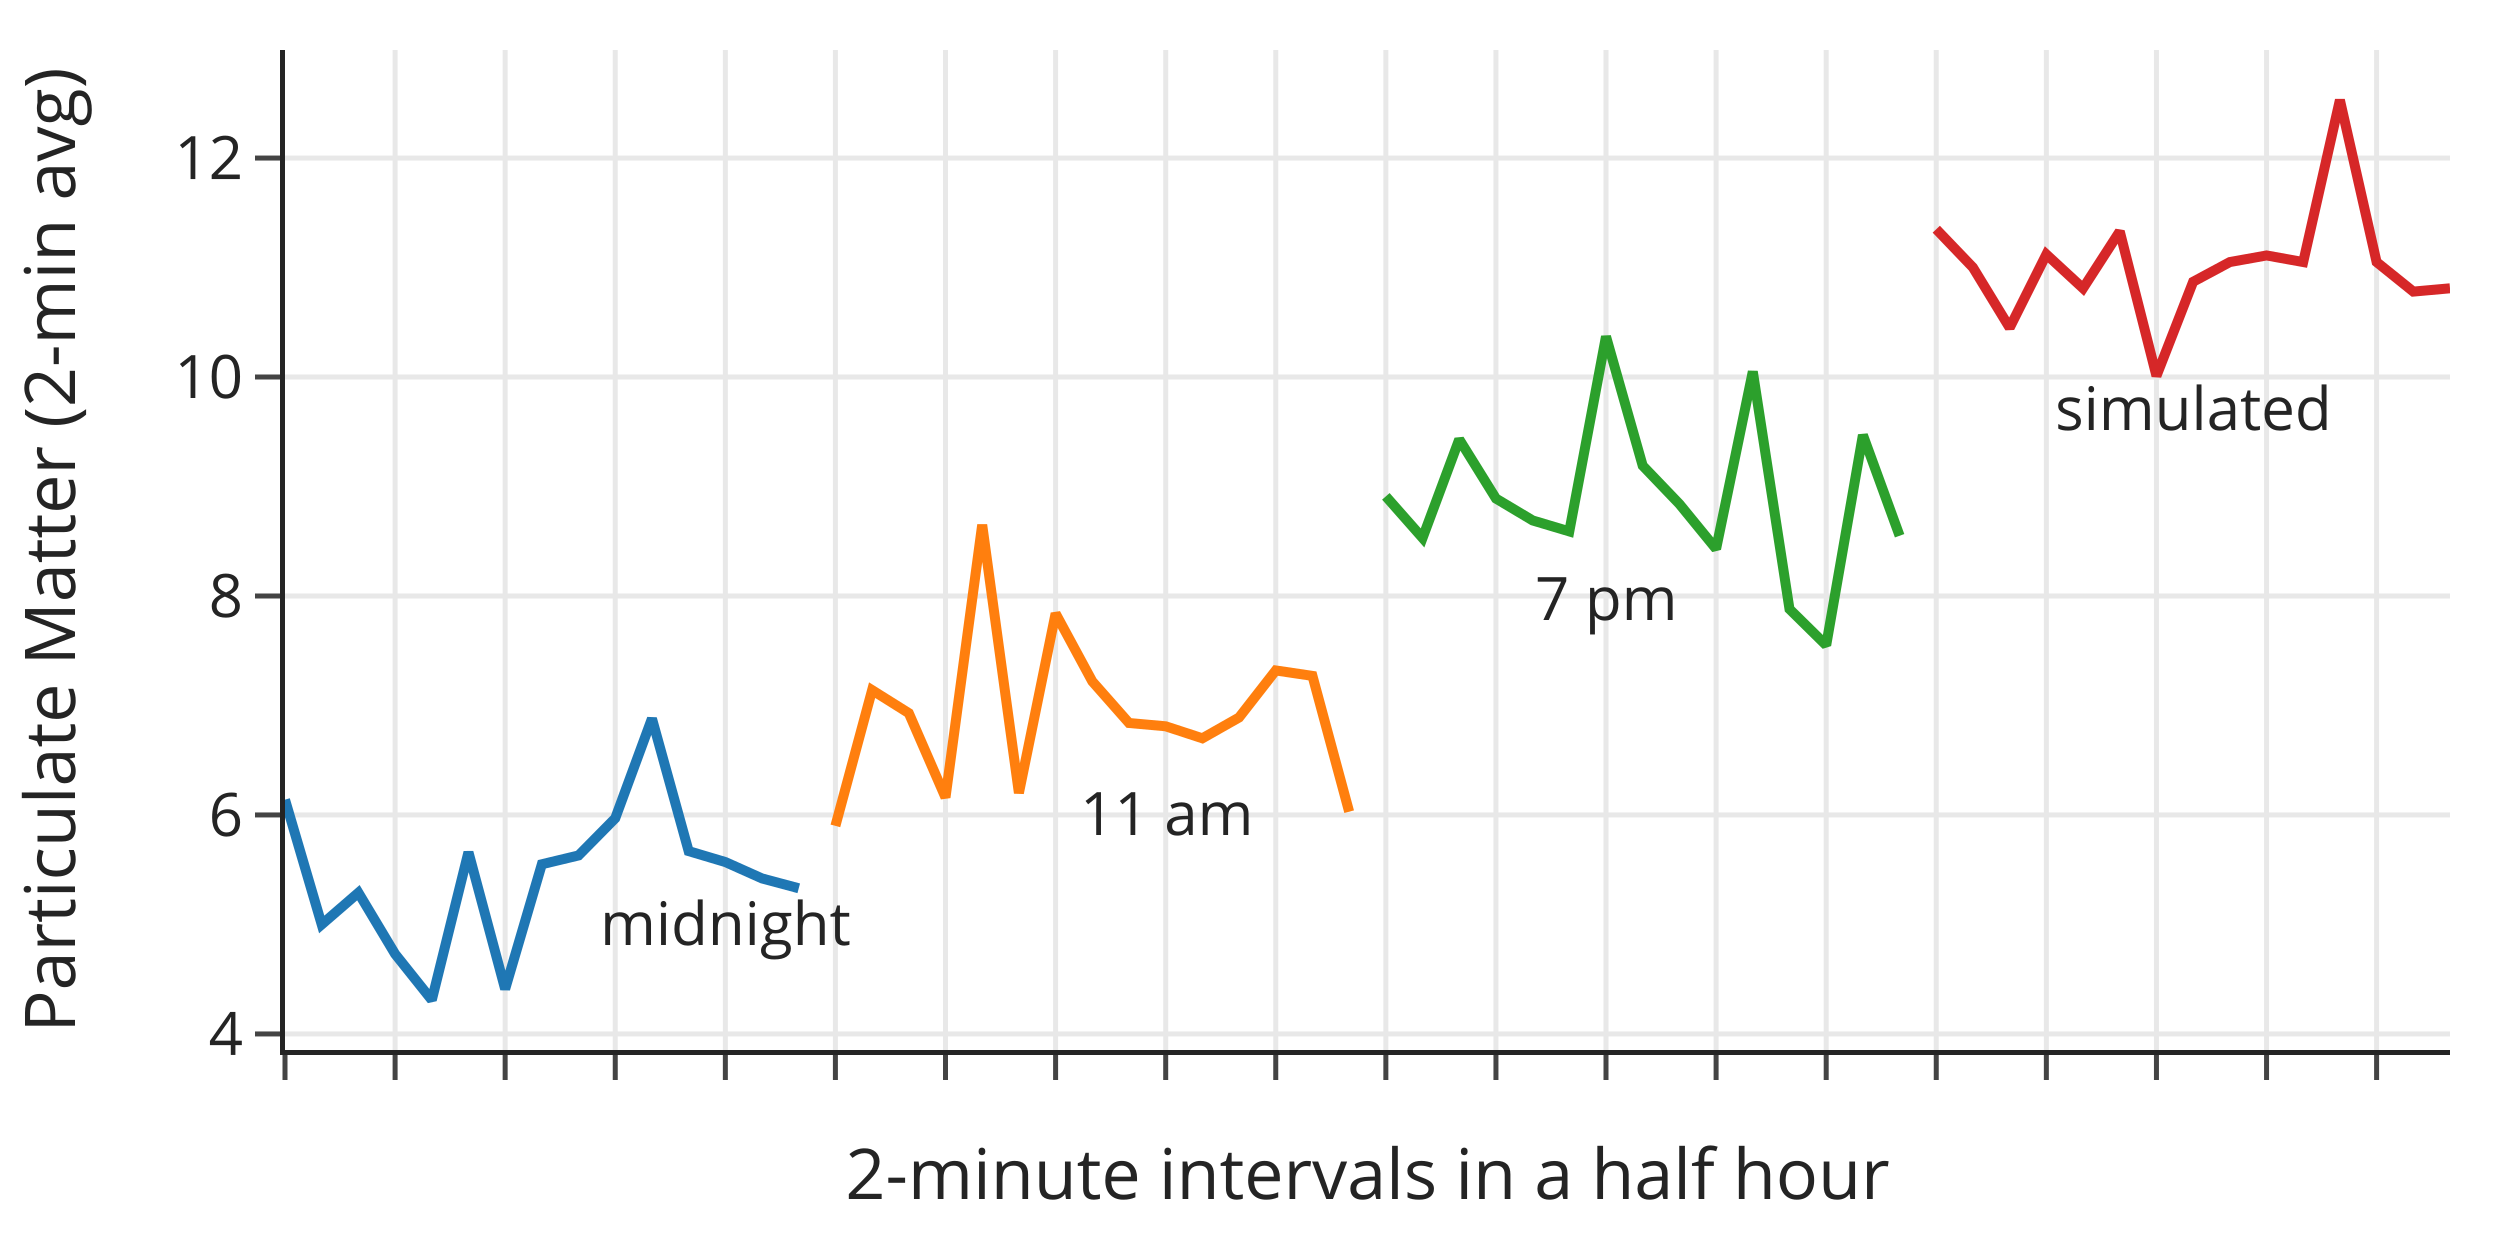
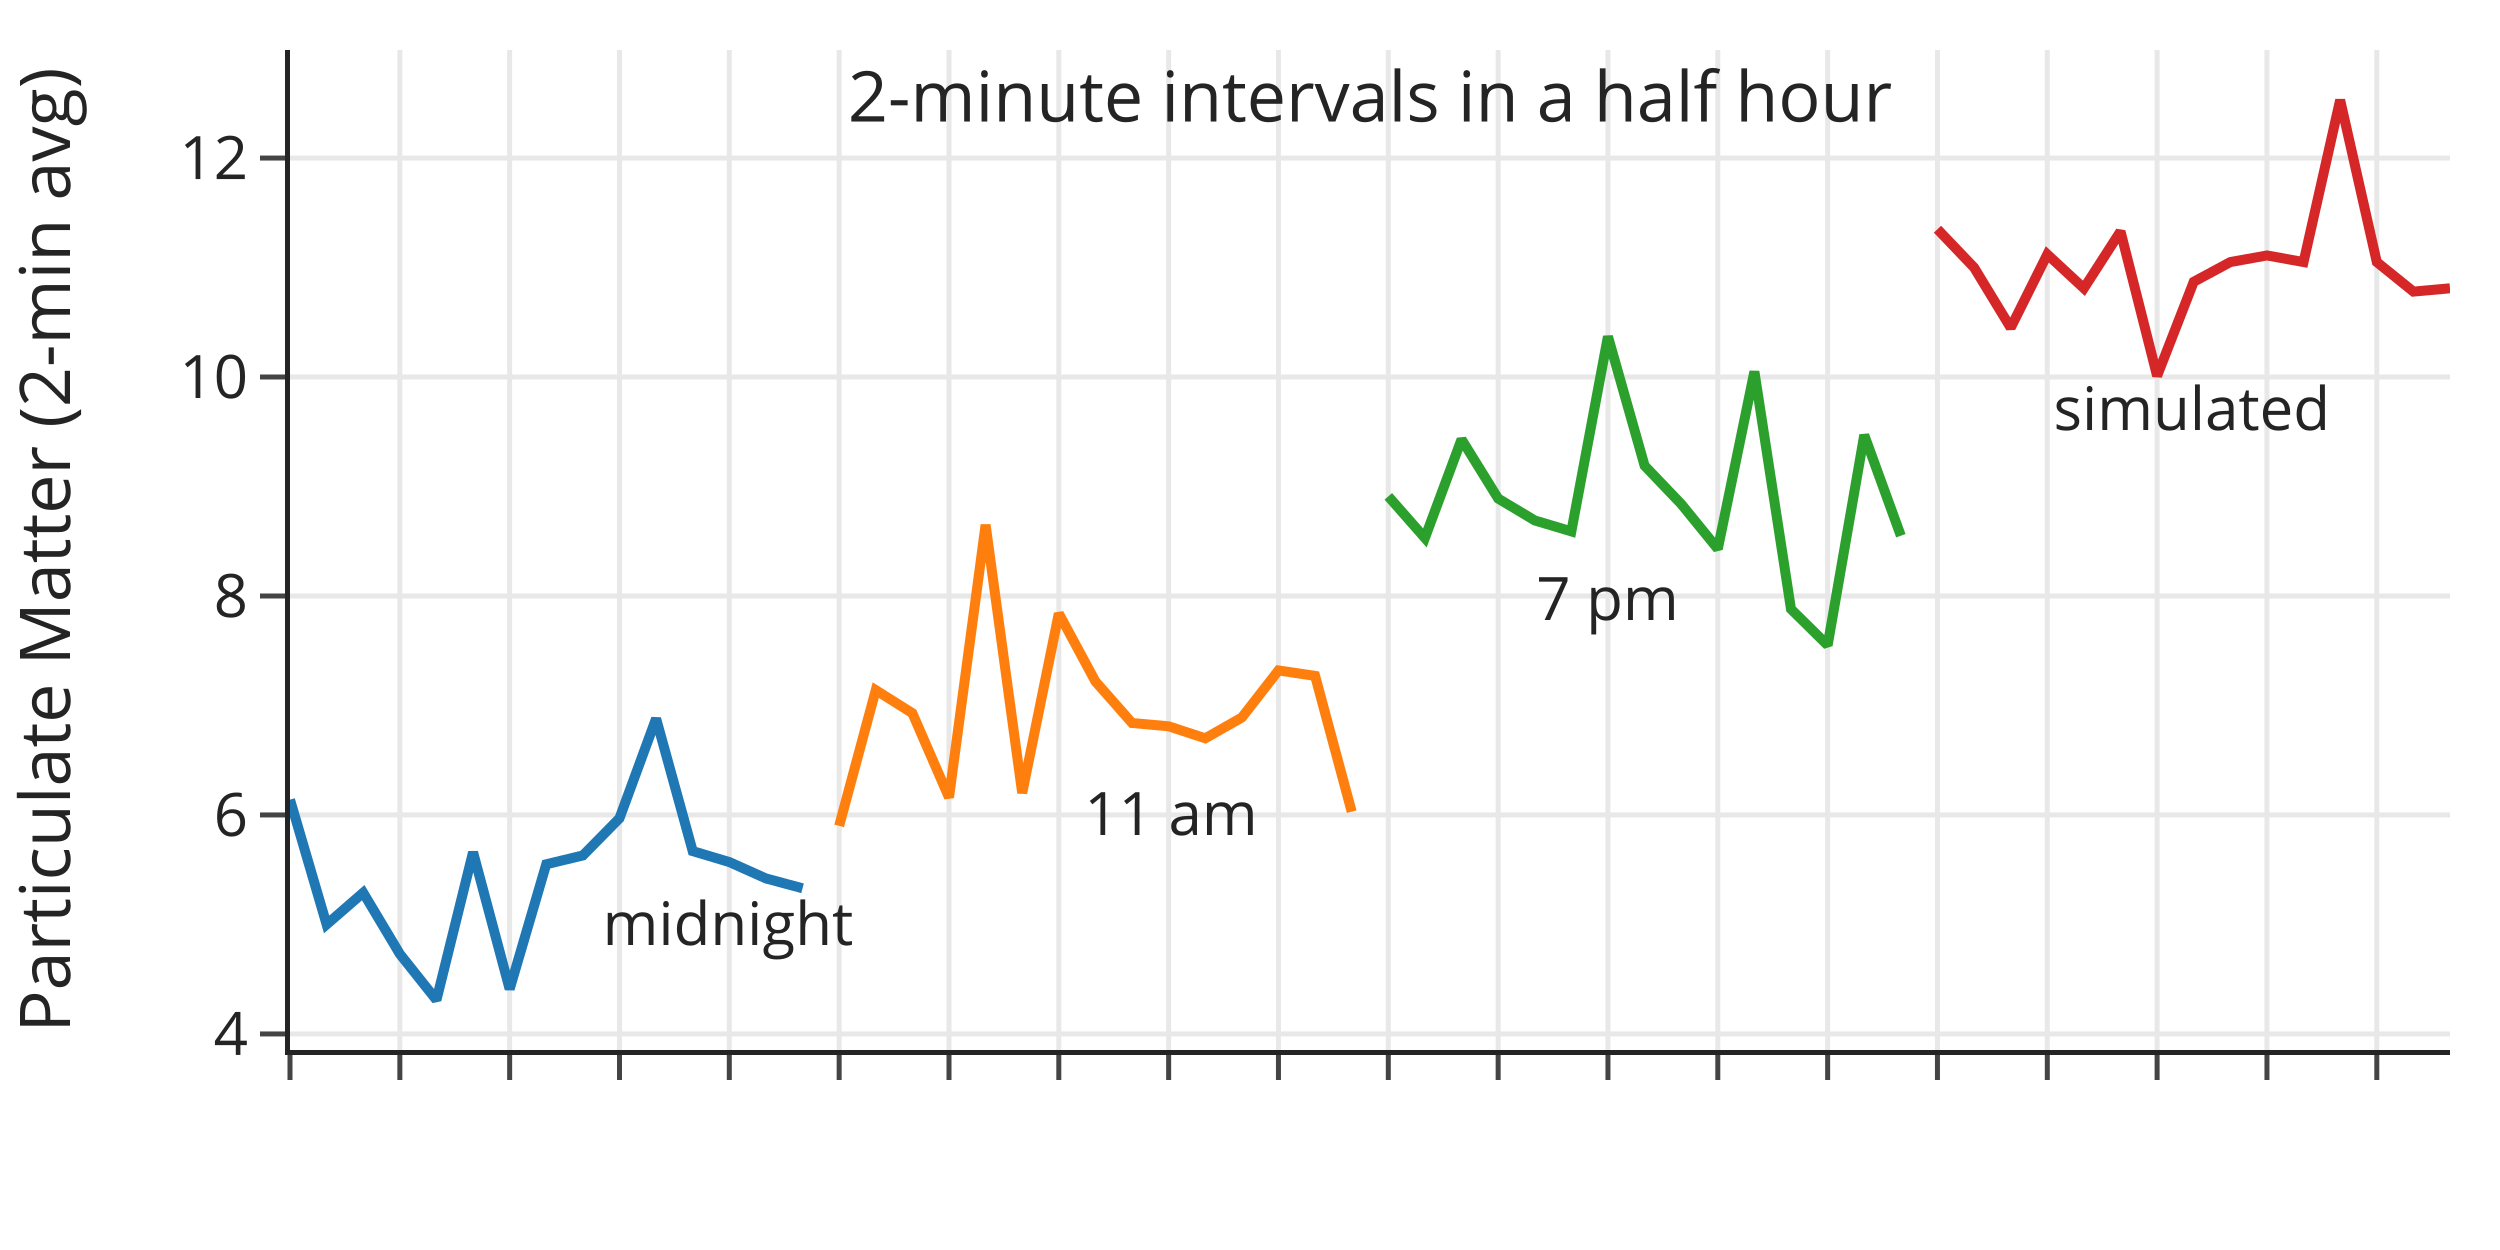
<svg xmlns="http://www.w3.org/2000/svg" class="main-svg" width="500" height="250" style="" viewBox="0 0 500 250">
  <rect x="0" y="0" width="500" height="250" style="fill: rgb(255, 255, 255); fill-opacity: 1;" />
-   <defs id="defs-6778a2">
+   <defs id="defs-1fd21e">
    <g class="clips">
-       <clipPath id="clip6778a2xyplot" class="plotclip">
-         <rect width="433" height="200" />
-       </clipPath>
-       <clipPath class="axesclip" id="clip6778a2x">
-         <rect x="57" y="0" width="433" height="250" />
-       </clipPath>
-       <clipPath class="axesclip" id="clip6778a2y">
+       <clipPath id="clip1fd21exyplot" class="plotclip">
+         <rect width="432" height="200" />
+       </clipPath>
+       <clipPath class="axesclip" id="clip1fd21ex">
+         <rect x="58" y="0" width="432" height="250" />
+       </clipPath>
+       <clipPath class="axesclip" id="clip1fd21ey">
        <rect x="0" y="10" width="500" height="200" />
      </clipPath>
-       <clipPath class="axesclip" id="clip6778a2xy">
-         <rect x="57" y="10" width="433" height="200" />
+       <clipPath class="axesclip" id="clip1fd21exy">
+         <rect x="58" y="10" width="432" height="200" />
      </clipPath>
    </g>
    <g class="gradients" />
    <g class="patterns" />
  </defs>
  <g class="bglayer" />
  <g class="layer-below">
    <g class="imagelayer" />
    <g class="shapelayer" />
  </g>
  <g class="cartesianlayer">
    <g class="subplot xy">
      <g class="layer-subplot">
        <g class="shapelayer" />
        <g class="imagelayer" />
      </g>
+       <g class="minor-gridlayer">
+         <g class="x" />
+         <g class="y" />
+       </g>
      <g class="gridlayer">
        <g class="x">
-           <path class="xgrid crisp" transform="translate(79.02,0)" d="M0,10v200" style="stroke: rgb(232, 232, 232); stroke-opacity: 1; stroke-width: 1px;" />
-           <path class="xgrid crisp" transform="translate(101.03,0)" d="M0,10v200" style="stroke: rgb(232, 232, 232); stroke-opacity: 1; stroke-width: 1px;" />
-           <path class="xgrid crisp" transform="translate(123.05,0)" d="M0,10v200" style="stroke: rgb(232, 232, 232); stroke-opacity: 1; stroke-width: 1px;" />
-           <path class="xgrid crisp" transform="translate(145.07,0)" d="M0,10v200" style="stroke: rgb(232, 232, 232); stroke-opacity: 1; stroke-width: 1px;" />
-           <path class="xgrid crisp" transform="translate(167.08,0)" d="M0,10v200" style="stroke: rgb(232, 232, 232); stroke-opacity: 1; stroke-width: 1px;" />
-           <path class="xgrid crisp" transform="translate(189.1,0)" d="M0,10v200" style="stroke: rgb(232, 232, 232); stroke-opacity: 1; stroke-width: 1px;" />
-           <path class="xgrid crisp" transform="translate(211.12,0)" d="M0,10v200" style="stroke: rgb(232, 232, 232); stroke-opacity: 1; stroke-width: 1px;" />
-           <path class="xgrid crisp" transform="translate(233.14,0)" d="M0,10v200" style="stroke: rgb(232, 232, 232); stroke-opacity: 1; stroke-width: 1px;" />
-           <path class="xgrid crisp" transform="translate(255.15,0)" d="M0,10v200" style="stroke: rgb(232, 232, 232); stroke-opacity: 1; stroke-width: 1px;" />
-           <path class="xgrid crisp" transform="translate(277.17,0)" d="M0,10v200" style="stroke: rgb(232, 232, 232); stroke-opacity: 1; stroke-width: 1px;" />
-           <path class="xgrid crisp" transform="translate(299.19,0)" d="M0,10v200" style="stroke: rgb(232, 232, 232); stroke-opacity: 1; stroke-width: 1px;" />
-           <path class="xgrid crisp" transform="translate(321.2,0)" d="M0,10v200" style="stroke: rgb(232, 232, 232); stroke-opacity: 1; stroke-width: 1px;" />
-           <path class="xgrid crisp" transform="translate(343.22,0)" d="M0,10v200" style="stroke: rgb(232, 232, 232); stroke-opacity: 1; stroke-width: 1px;" />
-           <path class="xgrid crisp" transform="translate(365.24,0)" d="M0,10v200" style="stroke: rgb(232, 232, 232); stroke-opacity: 1; stroke-width: 1px;" />
-           <path class="xgrid crisp" transform="translate(387.25,0)" d="M0,10v200" style="stroke: rgb(232, 232, 232); stroke-opacity: 1; stroke-width: 1px;" />
-           <path class="xgrid crisp" transform="translate(409.27,0)" d="M0,10v200" style="stroke: rgb(232, 232, 232); stroke-opacity: 1; stroke-width: 1px;" />
-           <path class="xgrid crisp" transform="translate(431.29,0)" d="M0,10v200" style="stroke: rgb(232, 232, 232); stroke-opacity: 1; stroke-width: 1px;" />
-           <path class="xgrid crisp" transform="translate(453.31,0)" d="M0,10v200" style="stroke: rgb(232, 232, 232); stroke-opacity: 1; stroke-width: 1px;" />
-           <path class="xgrid crisp" transform="translate(475.32,0)" d="M0,10v200" style="stroke: rgb(232, 232, 232); stroke-opacity: 1; stroke-width: 1px;" />
+           <path class="xgrid crisp" transform="translate(79.97,0)" d="M0,10v200" style="stroke: rgb(232, 232, 232); stroke-opacity: 1; stroke-width: 1px;" />
+           <path class="xgrid crisp" transform="translate(101.93,0)" d="M0,10v200" style="stroke: rgb(232, 232, 232); stroke-opacity: 1; stroke-width: 1px;" />
+           <path class="xgrid crisp" transform="translate(123.9,0)" d="M0,10v200" style="stroke: rgb(232, 232, 232); stroke-opacity: 1; stroke-width: 1px;" />
+           <path class="xgrid crisp" transform="translate(145.86,0)" d="M0,10v200" style="stroke: rgb(232, 232, 232); stroke-opacity: 1; stroke-width: 1px;" />
+           <path class="xgrid crisp" transform="translate(167.83,0)" d="M0,10v200" style="stroke: rgb(232, 232, 232); stroke-opacity: 1; stroke-width: 1px;" />
+           <path class="xgrid crisp" transform="translate(189.8,0)" d="M0,10v200" style="stroke: rgb(232, 232, 232); stroke-opacity: 1; stroke-width: 1px;" />
+           <path class="xgrid crisp" transform="translate(211.76,0)" d="M0,10v200" style="stroke: rgb(232, 232, 232); stroke-opacity: 1; stroke-width: 1px;" />
+           <path class="xgrid crisp" transform="translate(233.73,0)" d="M0,10v200" style="stroke: rgb(232, 232, 232); stroke-opacity: 1; stroke-width: 1px;" />
+           <path class="xgrid crisp" transform="translate(255.69,0)" d="M0,10v200" style="stroke: rgb(232, 232, 232); stroke-opacity: 1; stroke-width: 1px;" />
+           <path class="xgrid crisp" transform="translate(277.66,0)" d="M0,10v200" style="stroke: rgb(232, 232, 232); stroke-opacity: 1; stroke-width: 1px;" />
+           <path class="xgrid crisp" transform="translate(299.63,0)" d="M0,10v200" style="stroke: rgb(232, 232, 232); stroke-opacity: 1; stroke-width: 1px;" />
+           <path class="xgrid crisp" transform="translate(321.59,0)" d="M0,10v200" style="stroke: rgb(232, 232, 232); stroke-opacity: 1; stroke-width: 1px;" />
+           <path class="xgrid crisp" transform="translate(343.56,0)" d="M0,10v200" style="stroke: rgb(232, 232, 232); stroke-opacity: 1; stroke-width: 1px;" />
+           <path class="xgrid crisp" transform="translate(365.53,0)" d="M0,10v200" style="stroke: rgb(232, 232, 232); stroke-opacity: 1; stroke-width: 1px;" />
+           <path class="xgrid crisp" transform="translate(387.49,0)" d="M0,10v200" style="stroke: rgb(232, 232, 232); stroke-opacity: 1; stroke-width: 1px;" />
+           <path class="xgrid crisp" transform="translate(409.46,0)" d="M0,10v200" style="stroke: rgb(232, 232, 232); stroke-opacity: 1; stroke-width: 1px;" />
+           <path class="xgrid crisp" transform="translate(431.42,0)" d="M0,10v200" style="stroke: rgb(232, 232, 232); stroke-opacity: 1; stroke-width: 1px;" />
+           <path class="xgrid crisp" transform="translate(453.39,0)" d="M0,10v200" style="stroke: rgb(232, 232, 232); stroke-opacity: 1; stroke-width: 1px;" />
+           <path class="xgrid crisp" transform="translate(475.36,0)" d="M0,10v200" style="stroke: rgb(232, 232, 232); stroke-opacity: 1; stroke-width: 1px;" />
        </g>
        <g class="y">
-           <path class="ygrid crisp" transform="translate(0,206.79)" d="M57,0h433" style="stroke: rgb(232, 232, 232); stroke-opacity: 1; stroke-width: 1px;" />
-           <path class="ygrid crisp" transform="translate(0,162.99)" d="M57,0h433" style="stroke: rgb(232, 232, 232); stroke-opacity: 1; stroke-width: 1px;" />
-           <path class="ygrid crisp" transform="translate(0,119.2)" d="M57,0h433" style="stroke: rgb(232, 232, 232); stroke-opacity: 1; stroke-width: 1px;" />
-           <path class="ygrid crisp" transform="translate(0,75.4)" d="M57,0h433" style="stroke: rgb(232, 232, 232); stroke-opacity: 1; stroke-width: 1px;" />
-           <path class="ygrid crisp" transform="translate(0,31.61)" d="M57,0h433" style="stroke: rgb(232, 232, 232); stroke-opacity: 1; stroke-width: 1px;" />
+           <path class="ygrid crisp" transform="translate(0,206.79)" d="M58,0h432" style="stroke: rgb(232, 232, 232); stroke-opacity: 1; stroke-width: 1px;" />
+           <path class="ygrid crisp" transform="translate(0,162.99)" d="M58,0h432" style="stroke: rgb(232, 232, 232); stroke-opacity: 1; stroke-width: 1px;" />
+           <path class="ygrid crisp" transform="translate(0,119.2)" d="M58,0h432" style="stroke: rgb(232, 232, 232); stroke-opacity: 1; stroke-width: 1px;" />
+           <path class="ygrid crisp" transform="translate(0,75.4)" d="M58,0h432" style="stroke: rgb(232, 232, 232); stroke-opacity: 1; stroke-width: 1px;" />
+           <path class="ygrid crisp" transform="translate(0,31.61)" d="M58,0h432" style="stroke: rgb(232, 232, 232); stroke-opacity: 1; stroke-width: 1px;" />
        </g>
      </g>
      <g class="zerolinelayer" />
      <path class="xlines-below" />
      <path class="ylines-below" />
      <g class="overlines-below" />
      <g class="xaxislayer-below" />
      <g class="yaxislayer-below" />
      <g class="overaxes-below" />
-       <g class="plot" transform="translate(57,10)" clip-path="url(#clip6778a2xyplot)">
+       <g class="plot" transform="translate(58,10)" clip-path="url(#clip1fd21exyplot)">
        <g class="scatterlayer mlayer">
-           <g class="trace scatter tracec4c7ec" style="stroke-miterlimit: 2; opacity: 1;">
-             <g class="fills" />
-             <g class="errorbars" />
-             <g class="lines">
-               <path class="js-line" d="M0,149.93L7.34,174.89L14.68,168.54L22.02,180.8L29.36,190L36.69,160.44L44.03,187.81L51.37,162.85L58.71,161.09L66.05,153.65L73.39,133.72L80.73,160.22L88.07,162.41L95.41,165.69L102.75,167.66" style="vector-effect: non-scaling-stroke; fill: none; stroke: rgb(31, 119, 180); stroke-opacity: 1; stroke-width: 2px; opacity: 1;" />
-             </g>
-             <g class="points" />
-             <g class="text" />
-           </g>
-           <g class="trace scatter trace5f37a0" style="stroke-miterlimit: 2; opacity: 1;">
-             <g class="fills" />
-             <g class="errorbars" />
-             <g class="lines">
-               <path class="js-line" d="M110.08,155.18L117.42,128.03L124.76,132.63L132.1,149.49L139.44,94.96L146.78,148.61L154.12,112.7L161.46,126.28L168.8,134.6L176.14,135.26L183.47,137.66L190.81,133.5L198.15,124.09L205.49,125.18L212.83,152.34" style="vector-effect: non-scaling-stroke; fill: none; stroke: rgb(255, 127, 14); stroke-opacity: 1; stroke-width: 2px; opacity: 1;" />
-             </g>
-             <g class="points" />
-             <g class="text" />
-           </g>
-           <g class="trace scatter trace3ba401" style="stroke-miterlimit: 2; opacity: 1;">
-             <g class="fills" />
-             <g class="errorbars" />
-             <g class="lines">
-               <path class="js-line" d="M220.17,89.27L227.51,97.59L234.85,77.88L242.19,89.71L249.53,94.09L256.86,96.28L264.2,57.3L271.54,83.14L278.88,90.8L286.22,99.78L293.56,64.31L300.9,111.82L308.24,119.05L315.58,77.01L322.92,97.15" style="vector-effect: non-scaling-stroke; fill: none; stroke: rgb(44, 160, 44); stroke-opacity: 1; stroke-width: 2px; opacity: 1;" />
-             </g>
-             <g class="points" />
-             <g class="text" />
-           </g>
-           <g class="trace scatter trace3f295f" style="stroke-miterlimit: 2; opacity: 1;">
-             <g class="fills" />
-             <g class="errorbars" />
-             <g class="lines">
-               <path class="js-line" d="M330.25,35.84L337.59,43.5L344.93,55.55L352.27,40.88L359.61,47.66L366.95,36.28L374.29,65.18L381.63,46.35L388.97,42.41L396.31,41.09L403.64,42.41L410.98,10L418.32,42.41L425.66,48.32L433,47.66" style="vector-effect: non-scaling-stroke; fill: none; stroke: rgb(214, 39, 40); stroke-opacity: 1; stroke-width: 2px; opacity: 1;" />
+           <g class="trace scatter tracea27cce" style="stroke-miterlimit: 2; opacity: 1;">
+             <g class="fills" />
+             <g class="errorbars" />
+             <g class="lines">
+               <path class="js-line" d="M0,149.93L7.32,174.89L14.64,168.54L21.97,180.8L29.29,190L36.61,160.44L43.93,187.81L51.25,162.85L58.58,161.09L65.9,153.65L73.22,133.72L80.54,160.22L87.86,162.41L95.19,165.69L102.51,167.66" style="vector-effect: none; fill: none; stroke: rgb(31, 119, 180); stroke-opacity: 1; stroke-width: 2px; opacity: 1;" />
+             </g>
+             <g class="points" />
+             <g class="text" />
+           </g>
+           <g class="trace scatter trace4676e2" style="stroke-miterlimit: 2; opacity: 1;">
+             <g class="fills" />
+             <g class="errorbars" />
+             <g class="lines">
+               <path class="js-line" d="M109.83,155.18L117.15,128.03L124.47,132.63L131.8,149.49L139.12,94.96L146.44,148.61L153.76,112.7L161.08,126.28L168.41,134.6L175.73,135.26L183.05,137.66L190.37,133.5L197.69,124.09L205.02,125.18L212.34,152.34" style="vector-effect: none; fill: none; stroke: rgb(255, 127, 14); stroke-opacity: 1; stroke-width: 2px; opacity: 1;" />
+             </g>
+             <g class="points" />
+             <g class="text" />
+           </g>
+           <g class="trace scatter traceac4195" style="stroke-miterlimit: 2; opacity: 1;">
+             <g class="fills" />
+             <g class="errorbars" />
+             <g class="lines">
+               <path class="js-line" d="M219.66,89.27L226.98,97.59L234.31,77.88L241.63,89.71L248.95,94.09L256.27,96.28L263.59,57.3L270.92,83.14L278.24,90.8L285.56,99.78L292.88,64.31L300.2,111.82L307.53,119.05L314.85,77.01L322.17,97.15" style="vector-effect: none; fill: none; stroke: rgb(44, 160, 44); stroke-opacity: 1; stroke-width: 2px; opacity: 1;" />
+             </g>
+             <g class="points" />
+             <g class="text" />
+           </g>
+           <g class="trace scatter trace066b5a" style="stroke-miterlimit: 2; opacity: 1;">
+             <g class="fills" />
+             <g class="errorbars" />
+             <g class="lines">
+               <path class="js-line" d="M329.49,35.84L336.81,43.5L344.14,55.55L351.46,40.88L358.78,47.66L366.1,36.28L373.42,65.18L380.75,46.35L388.07,42.41L395.39,41.09L402.71,42.41L410.03,10L417.36,42.41L424.68,48.32L432,47.66" style="vector-effect: none; fill: none; stroke: rgb(214, 39, 40); stroke-opacity: 1; stroke-width: 2px; opacity: 1;" />
            </g>
            <g class="points" />
            <g class="text" />
          </g>
        </g>
      </g>
      <g class="overplot" />
-       <path class="xlines-above crisp" d="M56,210.5H490" style="fill: none; stroke-width: 1px; stroke: rgb(36, 36, 36); stroke-opacity: 1;" />
-       <path class="ylines-above crisp" d="M56.5,10V210" style="fill: none; stroke-width: 1px; stroke: rgb(36, 36, 36); stroke-opacity: 1;" />
+       <path class="xlines-above crisp" d="M57,210.5H490" style="fill: none; stroke-width: 1px; stroke: rgb(36, 36, 36); stroke-opacity: 1;" />
+       <path class="ylines-above crisp" d="M57.5,10V210" style="fill: none; stroke-width: 1px; stroke: rgb(36, 36, 36); stroke-opacity: 1;" />
      <g class="overlines-above" />
      <g class="xaxislayer-above">
-         <path class="xtick ticks crisp" d="M0,211v5" transform="translate(57,0)" style="stroke: rgb(68, 68, 68); stroke-opacity: 1; stroke-width: 1px;" />
-         <path class="xtick ticks crisp" d="M0,211v5" transform="translate(79.02,0)" style="stroke: rgb(68, 68, 68); stroke-opacity: 1; stroke-width: 1px;" />
-         <path class="xtick ticks crisp" d="M0,211v5" transform="translate(101.03,0)" style="stroke: rgb(68, 68, 68); stroke-opacity: 1; stroke-width: 1px;" />
-         <path class="xtick ticks crisp" d="M0,211v5" transform="translate(123.05,0)" style="stroke: rgb(68, 68, 68); stroke-opacity: 1; stroke-width: 1px;" />
-         <path class="xtick ticks crisp" d="M0,211v5" transform="translate(145.07,0)" style="stroke: rgb(68, 68, 68); stroke-opacity: 1; stroke-width: 1px;" />
-         <path class="xtick ticks crisp" d="M0,211v5" transform="translate(167.08,0)" style="stroke: rgb(68, 68, 68); stroke-opacity: 1; stroke-width: 1px;" />
-         <path class="xtick ticks crisp" d="M0,211v5" transform="translate(189.1,0)" style="stroke: rgb(68, 68, 68); stroke-opacity: 1; stroke-width: 1px;" />
-         <path class="xtick ticks crisp" d="M0,211v5" transform="translate(211.12,0)" style="stroke: rgb(68, 68, 68); stroke-opacity: 1; stroke-width: 1px;" />
-         <path class="xtick ticks crisp" d="M0,211v5" transform="translate(233.14,0)" style="stroke: rgb(68, 68, 68); stroke-opacity: 1; stroke-width: 1px;" />
-         <path class="xtick ticks crisp" d="M0,211v5" transform="translate(255.15,0)" style="stroke: rgb(68, 68, 68); stroke-opacity: 1; stroke-width: 1px;" />
-         <path class="xtick ticks crisp" d="M0,211v5" transform="translate(277.17,0)" style="stroke: rgb(68, 68, 68); stroke-opacity: 1; stroke-width: 1px;" />
-         <path class="xtick ticks crisp" d="M0,211v5" transform="translate(299.19,0)" style="stroke: rgb(68, 68, 68); stroke-opacity: 1; stroke-width: 1px;" />
-         <path class="xtick ticks crisp" d="M0,211v5" transform="translate(321.2,0)" style="stroke: rgb(68, 68, 68); stroke-opacity: 1; stroke-width: 1px;" />
-         <path class="xtick ticks crisp" d="M0,211v5" transform="translate(343.22,0)" style="stroke: rgb(68, 68, 68); stroke-opacity: 1; stroke-width: 1px;" />
-         <path class="xtick ticks crisp" d="M0,211v5" transform="translate(365.24,0)" style="stroke: rgb(68, 68, 68); stroke-opacity: 1; stroke-width: 1px;" />
-         <path class="xtick ticks crisp" d="M0,211v5" transform="translate(387.25,0)" style="stroke: rgb(68, 68, 68); stroke-opacity: 1; stroke-width: 1px;" />
-         <path class="xtick ticks crisp" d="M0,211v5" transform="translate(409.27,0)" style="stroke: rgb(68, 68, 68); stroke-opacity: 1; stroke-width: 1px;" />
-         <path class="xtick ticks crisp" d="M0,211v5" transform="translate(431.29,0)" style="stroke: rgb(68, 68, 68); stroke-opacity: 1; stroke-width: 1px;" />
-         <path class="xtick ticks crisp" d="M0,211v5" transform="translate(453.31,0)" style="stroke: rgb(68, 68, 68); stroke-opacity: 1; stroke-width: 1px;" />
-         <path class="xtick ticks crisp" d="M0,211v5" transform="translate(475.32,0)" style="stroke: rgb(68, 68, 68); stroke-opacity: 1; stroke-width: 1px;" />
+         <path class="xtick ticks crisp" d="M0,211v5" transform="translate(58,0)" style="stroke: rgb(68, 68, 68); stroke-opacity: 1; stroke-width: 1px;" />
+         <path class="xtick ticks crisp" d="M0,211v5" transform="translate(79.97,0)" style="stroke: rgb(68, 68, 68); stroke-opacity: 1; stroke-width: 1px;" />
+         <path class="xtick ticks crisp" d="M0,211v5" transform="translate(101.93,0)" style="stroke: rgb(68, 68, 68); stroke-opacity: 1; stroke-width: 1px;" />
+         <path class="xtick ticks crisp" d="M0,211v5" transform="translate(123.9,0)" style="stroke: rgb(68, 68, 68); stroke-opacity: 1; stroke-width: 1px;" />
+         <path class="xtick ticks crisp" d="M0,211v5" transform="translate(145.86,0)" style="stroke: rgb(68, 68, 68); stroke-opacity: 1; stroke-width: 1px;" />
+         <path class="xtick ticks crisp" d="M0,211v5" transform="translate(167.83,0)" style="stroke: rgb(68, 68, 68); stroke-opacity: 1; stroke-width: 1px;" />
+         <path class="xtick ticks crisp" d="M0,211v5" transform="translate(189.8,0)" style="stroke: rgb(68, 68, 68); stroke-opacity: 1; stroke-width: 1px;" />
+         <path class="xtick ticks crisp" d="M0,211v5" transform="translate(211.76,0)" style="stroke: rgb(68, 68, 68); stroke-opacity: 1; stroke-width: 1px;" />
+         <path class="xtick ticks crisp" d="M0,211v5" transform="translate(233.73,0)" style="stroke: rgb(68, 68, 68); stroke-opacity: 1; stroke-width: 1px;" />
+         <path class="xtick ticks crisp" d="M0,211v5" transform="translate(255.69,0)" style="stroke: rgb(68, 68, 68); stroke-opacity: 1; stroke-width: 1px;" />
+         <path class="xtick ticks crisp" d="M0,211v5" transform="translate(277.66,0)" style="stroke: rgb(68, 68, 68); stroke-opacity: 1; stroke-width: 1px;" />
+         <path class="xtick ticks crisp" d="M0,211v5" transform="translate(299.63,0)" style="stroke: rgb(68, 68, 68); stroke-opacity: 1; stroke-width: 1px;" />
+         <path class="xtick ticks crisp" d="M0,211v5" transform="translate(321.59,0)" style="stroke: rgb(68, 68, 68); stroke-opacity: 1; stroke-width: 1px;" />
+         <path class="xtick ticks crisp" d="M0,211v5" transform="translate(343.56,0)" style="stroke: rgb(68, 68, 68); stroke-opacity: 1; stroke-width: 1px;" />
+         <path class="xtick ticks crisp" d="M0,211v5" transform="translate(365.53,0)" style="stroke: rgb(68, 68, 68); stroke-opacity: 1; stroke-width: 1px;" />
+         <path class="xtick ticks crisp" d="M0,211v5" transform="translate(387.49,0)" style="stroke: rgb(68, 68, 68); stroke-opacity: 1; stroke-width: 1px;" />
+         <path class="xtick ticks crisp" d="M0,211v5" transform="translate(409.46,0)" style="stroke: rgb(68, 68, 68); stroke-opacity: 1; stroke-width: 1px;" />
+         <path class="xtick ticks crisp" d="M0,211v5" transform="translate(431.42,0)" style="stroke: rgb(68, 68, 68); stroke-opacity: 1; stroke-width: 1px;" />
+         <path class="xtick ticks crisp" d="M0,211v5" transform="translate(453.39,0)" style="stroke: rgb(68, 68, 68); stroke-opacity: 1; stroke-width: 1px;" />
+         <path class="xtick ticks crisp" d="M0,211v5" transform="translate(475.36,0)" style="stroke: rgb(68, 68, 68); stroke-opacity: 1; stroke-width: 1px;" />
      </g>
      <g class="yaxislayer-above">
-         <path class="ytick ticks crisp" d="M56,0h-5" transform="translate(0,206.79)" style="stroke: rgb(68, 68, 68); stroke-opacity: 1; stroke-width: 1px;" />
-         <path class="ytick ticks crisp" d="M56,0h-5" transform="translate(0,162.99)" style="stroke: rgb(68, 68, 68); stroke-opacity: 1; stroke-width: 1px;" />
-         <path class="ytick ticks crisp" d="M56,0h-5" transform="translate(0,119.2)" style="stroke: rgb(68, 68, 68); stroke-opacity: 1; stroke-width: 1px;" />
-         <path class="ytick ticks crisp" d="M56,0h-5" transform="translate(0,75.4)" style="stroke: rgb(68, 68, 68); stroke-opacity: 1; stroke-width: 1px;" />
-         <path class="ytick ticks crisp" d="M56,0h-5" transform="translate(0,31.61)" style="stroke: rgb(68, 68, 68); stroke-opacity: 1; stroke-width: 1px;" />
-         <g class="ytick">
-           <text text-anchor="end" x="48.6" y="4.2" transform="translate(0,206.79)" style="font-family: 'Open Sans', verdana, arial, sans-serif; font-size: 12px; fill: rgb(36, 36, 36); fill-opacity: 1; white-space: pre; opacity: 1;">4</text>
-         </g>
-         <g class="ytick">
-           <text text-anchor="end" x="48.6" y="4.2" style="font-family: 'Open Sans', verdana, arial, sans-serif; font-size: 12px; fill: rgb(36, 36, 36); fill-opacity: 1; white-space: pre; opacity: 1;" transform="translate(0,162.99)">6</text>
-         </g>
-         <g class="ytick">
-           <text text-anchor="end" x="48.6" y="4.2" style="font-family: 'Open Sans', verdana, arial, sans-serif; font-size: 12px; fill: rgb(36, 36, 36); fill-opacity: 1; white-space: pre; opacity: 1;" transform="translate(0,119.2)">8</text>
-         </g>
-         <g class="ytick">
-           <text text-anchor="end" x="48.6" y="4.2" style="font-family: 'Open Sans', verdana, arial, sans-serif; font-size: 12px; fill: rgb(36, 36, 36); fill-opacity: 1; white-space: pre; opacity: 1;" transform="translate(0,75.4)">10</text>
-         </g>
-         <g class="ytick">
-           <text text-anchor="end" x="48.6" y="4.2" style="font-family: 'Open Sans', verdana, arial, sans-serif; font-size: 12px; fill: rgb(36, 36, 36); fill-opacity: 1; white-space: pre; opacity: 1;" transform="translate(0,31.61)">12</text>
+         <path class="ytick ticks crisp" d="M57,0h-5" transform="translate(0,206.79)" style="stroke: rgb(68, 68, 68); stroke-opacity: 1; stroke-width: 1px;" />
+         <path class="ytick ticks crisp" d="M57,0h-5" transform="translate(0,162.99)" style="stroke: rgb(68, 68, 68); stroke-opacity: 1; stroke-width: 1px;" />
+         <path class="ytick ticks crisp" d="M57,0h-5" transform="translate(0,119.2)" style="stroke: rgb(68, 68, 68); stroke-opacity: 1; stroke-width: 1px;" />
+         <path class="ytick ticks crisp" d="M57,0h-5" transform="translate(0,75.4)" style="stroke: rgb(68, 68, 68); stroke-opacity: 1; stroke-width: 1px;" />
+         <path class="ytick ticks crisp" d="M57,0h-5" transform="translate(0,31.61)" style="stroke: rgb(68, 68, 68); stroke-opacity: 1; stroke-width: 1px;" />
+         <g class="ytick">
+           <text text-anchor="end" x="49.6" y="4.2" transform="translate(0,206.79)" style="font-family: 'Open Sans', verdana, arial, sans-serif; font-size: 12px; fill: rgb(36, 36, 36); fill-opacity: 1; white-space: pre; opacity: 1;">4</text>
+         </g>
+         <g class="ytick">
+           <text text-anchor="end" x="49.6" y="4.2" style="font-family: 'Open Sans', verdana, arial, sans-serif; font-size: 12px; fill: rgb(36, 36, 36); fill-opacity: 1; white-space: pre; opacity: 1;" transform="translate(0,162.99)">6</text>
+         </g>
+         <g class="ytick">
+           <text text-anchor="end" x="49.6" y="4.2" style="font-family: 'Open Sans', verdana, arial, sans-serif; font-size: 12px; fill: rgb(36, 36, 36); fill-opacity: 1; white-space: pre; opacity: 1;" transform="translate(0,119.2)">8</text>
+         </g>
+         <g class="ytick">
+           <text text-anchor="end" x="49.6" y="4.2" style="font-family: 'Open Sans', verdana, arial, sans-serif; font-size: 12px; fill: rgb(36, 36, 36); fill-opacity: 1; white-space: pre; opacity: 1;" transform="translate(0,75.4)">10</text>
+         </g>
+         <g class="ytick">
+           <text text-anchor="end" x="49.6" y="4.2" style="font-family: 'Open Sans', verdana, arial, sans-serif; font-size: 12px; fill: rgb(36, 36, 36); fill-opacity: 1; white-space: pre; opacity: 1;" transform="translate(0,31.61)">12</text>
        </g>
      </g>
      <g class="overaxes-above" />
    </g>
  </g>
  <g class="polarlayer" />
  <g class="smithlayer" />
  <g class="ternarylayer" />
  <g class="geolayer" />
  <g class="funnelarealayer" />
  <g class="pielayer" />
  <g class="iciclelayer" />
  <g class="treemaplayer" />
  <g class="sunburstlayer" />
  <g class="glimages" />
-   <defs id="topdefs-6778a2">
+   <defs id="topdefs-1fd21e">
    <g class="clips" />
  </defs>
  <g class="layer-above">
    <g class="imagelayer" />
    <g class="shapelayer" />
  </g>
  <g class="infolayer">
    <g class="g-gtitle" />
    <g class="g-xtitle">
-       <text class="xtitle" x="273.5" y="239.8" text-anchor="middle" style="font-family: 'Open Sans', verdana, arial, sans-serif; font-size: 14px; fill: rgb(36, 36, 36); opacity: 1; font-weight: normal; white-space: pre;">2-minute intervals in a half hour</text>
-     </g>
-     <g class="g-ytitle" transform="translate(4.924805,0)">
-       <text class="ytitle" transform="rotate(-90,10.075,110)" x="10.075" y="110" text-anchor="middle" style="font-family: 'Open Sans', verdana, arial, sans-serif; font-size: 14px; fill: rgb(36, 36, 36); opacity: 1; font-weight: normal; white-space: pre;">Particulate Matter (2-min avg)</text>
+       <text class="xtitle" x="274" y="24.3" text-anchor="middle" style="font-family: 'Open Sans', verdana, arial, sans-serif; font-size: 14px; fill: rgb(36, 36, 36); opacity: 1; font-weight: normal; white-space: pre;">2-minute intervals in a half hour</text>
+     </g>
+     <g class="g-ytitle" transform="translate(3.97168,0)">
+       <text class="ytitle" transform="rotate(-90,10.02813,110)" x="10.028" y="110" text-anchor="middle" style="font-family: 'Open Sans', verdana, arial, sans-serif; font-size: 14px; fill: rgb(36, 36, 36); opacity: 1; font-weight: normal; white-space: pre;">Particulate Matter (2-min avg)</text>
    </g>
    <g class="annotation" data-index="0" style="opacity: 1;">
-       <g class="annotation-text-g" transform="rotate(0,145.07,184.89)">
-         <g class="cursor-pointer" transform="translate(118,174)">
-           <rect class="bg" x="0.5" y="0.5" width="53" height="20" style="stroke-width: 1px; stroke: rgb(0, 0, 0); stroke-opacity: 0; fill: rgb(0, 0, 0); fill-opacity: 0;" />
-           <text class="annotation-text" text-anchor="middle" x="27.078" y="15" style="font-family: 'Open Sans', verdana, arial, sans-serif; font-size: 12px; fill: rgb(36, 36, 36); fill-opacity: 1; white-space: pre;">midnight</text>
+       <g class="annotation-text-g" transform="rotate(0,145.86,184.89)">
+         <g class="cursor-pointer" transform="translate(117,175)">
+           <rect class="bg" x="0.5" y="0.5" width="56" height="18" style="stroke-width: 1px; stroke: rgb(0, 0, 0); stroke-opacity: 0; fill: rgb(0, 0, 0); fill-opacity: 0;" />
+           <text class="annotation-text" text-anchor="middle" x="28.578" y="14" style="font-family: 'Open Sans', verdana, arial, sans-serif; font-size: 12px; fill: rgb(36, 36, 36); fill-opacity: 1; white-space: pre;">midnight</text>
        </g>
      </g>
    </g>
    <g class="annotation" data-index="1" style="opacity: 1;">
-       <g class="annotation-text-g" transform="rotate(0,233.14,162.99)">
-         <g class="cursor-pointer" transform="translate(214,152)">
-           <rect class="bg" x="0.5" y="0.5" width="38" height="20" style="stroke-width: 1px; stroke: rgb(0, 0, 0); stroke-opacity: 0; fill: rgb(0, 0, 0); fill-opacity: 0;" />
-           <text class="annotation-text" text-anchor="middle" x="19.344" y="15" style="font-family: 'Open Sans', verdana, arial, sans-serif; font-size: 12px; fill: rgb(36, 36, 36); fill-opacity: 1; white-space: pre;">11 am</text>
+       <g class="annotation-text-g" transform="rotate(0,233.73,162.99)">
+         <g class="cursor-pointer" transform="translate(213,153)">
+           <rect class="bg" x="0.5" y="0.5" width="41" height="18" style="stroke-width: 1px; stroke: rgb(0, 0, 0); stroke-opacity: 0; fill: rgb(0, 0, 0); fill-opacity: 0;" />
+           <text class="annotation-text" text-anchor="middle" x="21.188" y="14" style="font-family: 'Open Sans', verdana, arial, sans-serif; font-size: 12px; fill: rgb(36, 36, 36); fill-opacity: 1; white-space: pre;">11 am</text>
        </g>
      </g>
    </g>
    <g class="annotation" data-index="2" style="opacity: 1;">
-       <g class="annotation-text-g" transform="rotate(0,321.2,119.2)">
-         <g class="cursor-pointer" transform="translate(305,109)">
-           <rect class="bg" x="0.5" y="0.5" width="32" height="20" style="stroke-width: 1px; stroke: rgb(0, 0, 0); stroke-opacity: 0; fill: rgb(0, 0, 0); fill-opacity: 0;" />
-           <text class="annotation-text" text-anchor="middle" x="16.25" y="15" style="font-family: 'Open Sans', verdana, arial, sans-serif; font-size: 12px; fill: rgb(36, 36, 36); fill-opacity: 1; white-space: pre;">7 pm</text>
+       <g class="annotation-text-g" transform="rotate(0,321.59,119.2)">
+         <g class="cursor-pointer" transform="translate(304,110)">
+           <rect class="bg" x="0.5" y="0.5" width="34" height="18" style="stroke-width: 1px; stroke: rgb(0, 0, 0); stroke-opacity: 0; fill: rgb(0, 0, 0); fill-opacity: 0;" />
+           <text class="annotation-text" text-anchor="middle" x="17.5" y="14" style="font-family: 'Open Sans', verdana, arial, sans-serif; font-size: 12px; fill: rgb(36, 36, 36); fill-opacity: 1; white-space: pre;">7 pm</text>
        </g>
      </g>
    </g>
    <g class="annotation" data-index="3" style="opacity: 1;">
-       <g class="annotation-text-g" transform="rotate(0,438.63,81.97)">
-         <g class="cursor-pointer" transform="translate(409,71)">
-           <rect class="bg" x="0.5" y="0.5" width="58" height="20" style="stroke-width: 1px; stroke: rgb(0, 0, 0); stroke-opacity: 0; fill: rgb(0, 0, 0); fill-opacity: 0;" />
-           <text class="annotation-text" text-anchor="middle" x="29.672" y="15" style="font-family: 'Open Sans', verdana, arial, sans-serif; font-size: 12px; fill: rgb(36, 36, 36); fill-opacity: 1; white-space: pre;">simulated</text>
+       <g class="annotation-text-g" transform="rotate(0,438.75,81.97)">
+         <g class="cursor-pointer" transform="translate(407,72)">
+           <rect class="bg" x="0.5" y="0.5" width="62" height="18" style="stroke-width: 1px; stroke: rgb(0, 0, 0); stroke-opacity: 0; fill: rgb(0, 0, 0); fill-opacity: 0;" />
+           <text class="annotation-text" text-anchor="middle" x="31.344" y="14" style="font-family: 'Open Sans', verdana, arial, sans-serif; font-size: 12px; fill: rgb(36, 36, 36); fill-opacity: 1; white-space: pre;">simulated</text>
        </g>
      </g>
    </g>
  </g>
</svg>
